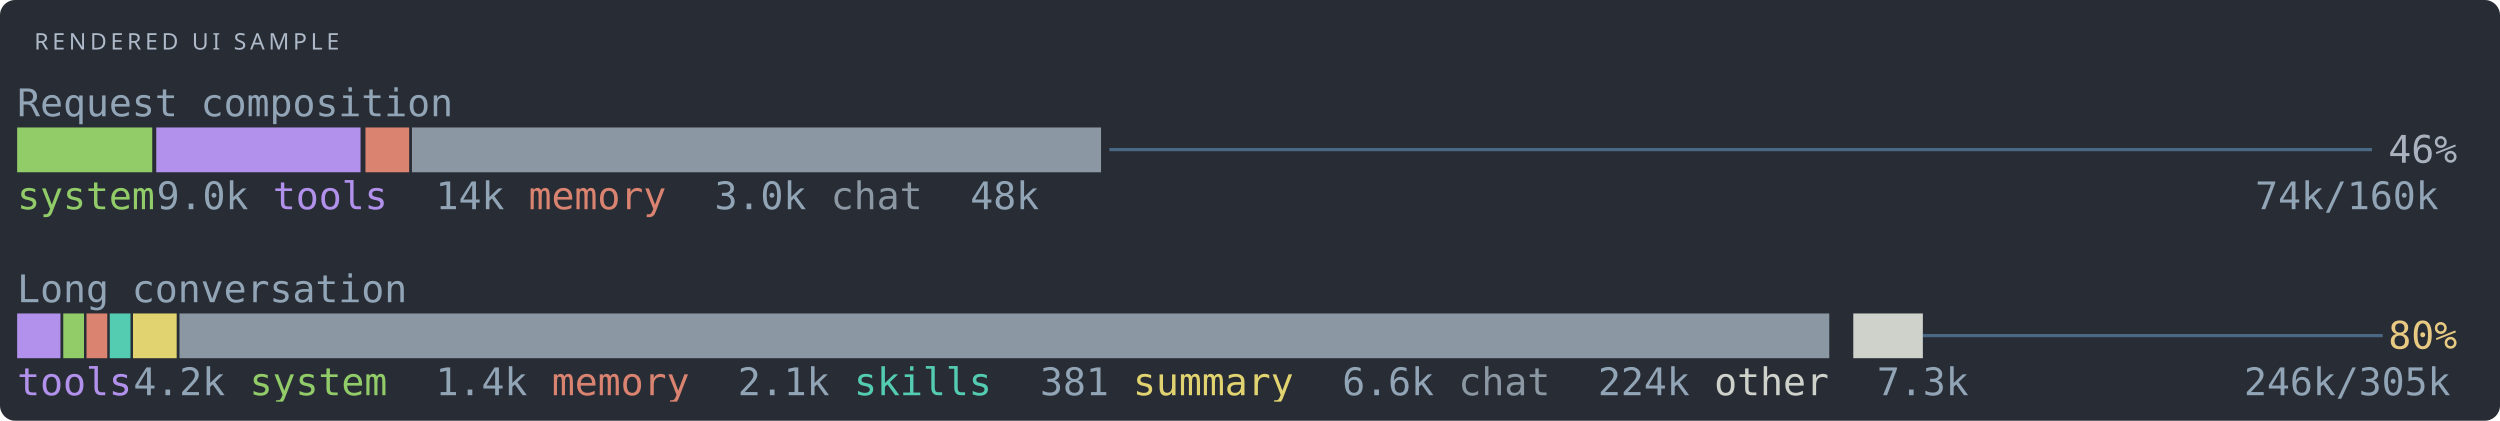
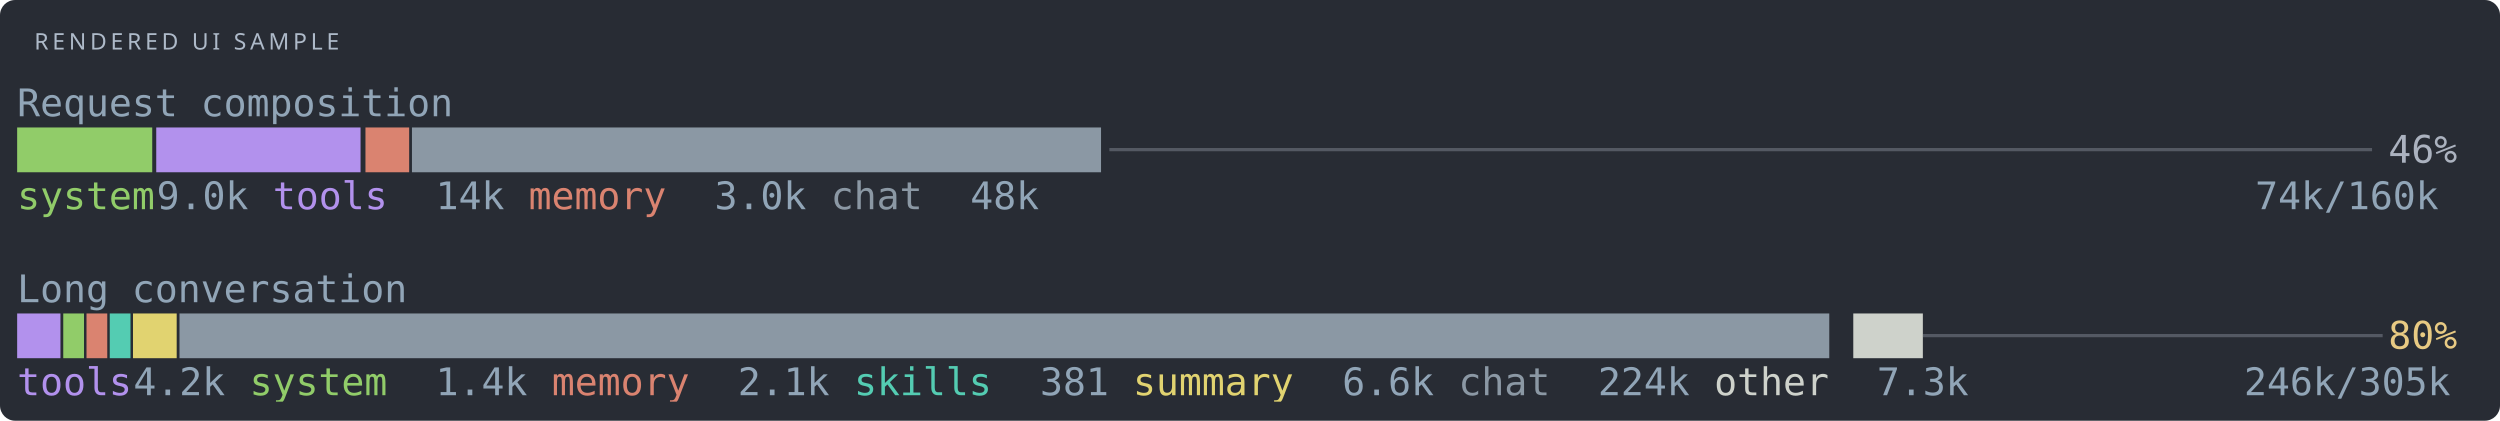
<svg xmlns="http://www.w3.org/2000/svg" viewBox="0 0 1312 220.8">
  <style>
.plugins-context-bar-matrix {font-family:monospace;font-size:20px;line-height:24.4px}
.plugins-context-bar-r1 { fill: #91a5b7 }
.plugins-context-bar-r2 { fill: #abb2bf }
.plugins-context-bar-r3 { fill: #91cc69 }
.plugins-context-bar-r4 { fill: #b291ed }
.plugins-context-bar-r5 { fill: #da8370 }
.plugins-context-bar-r6 { fill: #8b98a4 }
- .plugins-context-bar-r7 { fill: #4a6884 }
+ .plugins-context-bar-r7 { fill: #545963 }
.plugins-context-bar-r8 { fill: #54ccb2 }
.plugins-context-bar-r9 { fill: #e1d370 }
.plugins-context-bar-r10 { fill: #ced2cb }
.plugins-context-bar-r11 { fill: #e8ca83 }
</style>
  <defs>
    <clipPath id="plugins-context-bar-clip-terminal">
      <rect width="1292.2" height="169.8" />
    </clipPath>
    <clipPath id="plugins-context-bar-line-0">
      <rect x="0" y="1.5" width="1293.2" height="24.65" />
    </clipPath>
    <clipPath id="plugins-context-bar-line-1">
      <rect x="0" y="25.9" width="1293.2" height="24.65" />
    </clipPath>
    <clipPath id="plugins-context-bar-line-2">
      <rect x="0" y="50.3" width="1293.2" height="24.65" />
    </clipPath>
    <clipPath id="plugins-context-bar-line-3">
      <rect x="0" y="74.7" width="1293.2" height="24.65" />
    </clipPath>
    <clipPath id="plugins-context-bar-line-4">
      <rect x="0" y="99.1" width="1293.2" height="24.65" />
    </clipPath>
    <clipPath id="plugins-context-bar-line-5">
      <rect x="0" y="123.5" width="1293.2" height="24.65" />
    </clipPath>
  </defs>
  <rect width="1312" height="220.8" rx="8" fill="#282c34" />
  <text x="18" y="26" fill="#aebac9" font-family="sans-serif" font-size="12" letter-spacing="2">RENDERED UI SAMPLE</text>
  <g transform="translate(9, 41)" clip-path="url(#plugins-context-bar-clip-terminal)">
    <g class="plugins-context-bar-matrix">
      <text class="plugins-context-bar-r1" x="0" y="20" textLength="231.8" clip-path="url(#plugins-context-bar-line-0)">Request composition</text>
      <text class="plugins-context-bar-r2" x="1293.2" y="20" textLength="12.2" clip-path="url(#plugins-context-bar-line-0)">
</text>
      <text class="plugins-context-bar-r3" x="0" y="44.4" textLength="73.2" clip-path="url(#plugins-context-bar-line-1)">█████▉</text>
      <text class="plugins-context-bar-r4" x="73.2" y="44.4" textLength="109.8" clip-path="url(#plugins-context-bar-line-1)">████████▉</text>
      <text class="plugins-context-bar-r5" x="183" y="44.4" textLength="24.4" clip-path="url(#plugins-context-bar-line-1)">█▉</text>
      <text class="plugins-context-bar-r6" x="207.4" y="44.4" textLength="366" clip-path="url(#plugins-context-bar-line-1)">██████████████████████████████</text>
      <text class="plugins-context-bar-r7" x="573.4" y="44.4" textLength="671" clip-path="url(#plugins-context-bar-line-1)">───────────────────────────────────────────────────────</text>
      <text class="plugins-context-bar-r2" x="1244.4" y="44.4" textLength="48.8" clip-path="url(#plugins-context-bar-line-1)"> 46%</text>
      <text class="plugins-context-bar-r2" x="1293.2" y="44.4" textLength="12.2" clip-path="url(#plugins-context-bar-line-1)">
</text>
      <text class="plugins-context-bar-r3" x="0" y="68.8" textLength="73.2" clip-path="url(#plugins-context-bar-line-2)">system</text>
      <text class="plugins-context-bar-r1" x="73.2" y="68.8" textLength="61" clip-path="url(#plugins-context-bar-line-2)"> 9.0k</text>
      <text class="plugins-context-bar-r4" x="134.2" y="68.8" textLength="85.4" clip-path="url(#plugins-context-bar-line-2)">  tools</text>
      <text class="plugins-context-bar-r1" x="219.6" y="68.8" textLength="48.8" clip-path="url(#plugins-context-bar-line-2)"> 14k</text>
      <text class="plugins-context-bar-r5" x="268.4" y="68.8" textLength="97.6" clip-path="url(#plugins-context-bar-line-2)">  memory</text>
      <text class="plugins-context-bar-r1" x="366" y="68.8" textLength="61" clip-path="url(#plugins-context-bar-line-2)"> 3.0k</text>
      <text class="plugins-context-bar-r6" x="427" y="68.8" textLength="73.2" clip-path="url(#plugins-context-bar-line-2)">  chat</text>
      <text class="plugins-context-bar-r1" x="500.2" y="68.8" textLength="793" clip-path="url(#plugins-context-bar-line-2)"> 48k                                                     74k/160k</text>
      <text class="plugins-context-bar-r2" x="1293.2" y="68.8" textLength="12.2" clip-path="url(#plugins-context-bar-line-2)">
</text>
      <text class="plugins-context-bar-r2" x="1293.2" y="93.2" textLength="12.2" clip-path="url(#plugins-context-bar-line-3)">
</text>
      <text class="plugins-context-bar-r1" x="0" y="117.6" textLength="207.4" clip-path="url(#plugins-context-bar-line-4)">Long conversation</text>
      <text class="plugins-context-bar-r2" x="1293.2" y="117.6" textLength="12.2" clip-path="url(#plugins-context-bar-line-4)">
</text>
      <text class="plugins-context-bar-r4" x="0" y="142" textLength="24.4" clip-path="url(#plugins-context-bar-line-5)">█▉</text>
      <text class="plugins-context-bar-r3" x="24.4" y="142" textLength="12.2" clip-path="url(#plugins-context-bar-line-5)">▉</text>
      <text class="plugins-context-bar-r5" x="36.6" y="142" textLength="12.2" clip-path="url(#plugins-context-bar-line-5)">▉</text>
      <text class="plugins-context-bar-r8" x="48.8" y="142" textLength="12.2" clip-path="url(#plugins-context-bar-line-5)">▉</text>
      <text class="plugins-context-bar-r9" x="61" y="142" textLength="24.4" clip-path="url(#plugins-context-bar-line-5)">█▉</text>
      <text class="plugins-context-bar-r6" x="85.4" y="142" textLength="878.4" clip-path="url(#plugins-context-bar-line-5)">███████████████████████████████████████████████████████████████████████▉</text>
      <text class="plugins-context-bar-r10" x="963.8" y="142" textLength="36.6" clip-path="url(#plugins-context-bar-line-5)">███</text>
      <text class="plugins-context-bar-r7" x="1000.4" y="142" textLength="244" clip-path="url(#plugins-context-bar-line-5)">────────────────────</text>
      <text class="plugins-context-bar-r11" x="1244.4" y="142" textLength="48.8" clip-path="url(#plugins-context-bar-line-5)"> 80%</text>
      <text class="plugins-context-bar-r2" x="1293.2" y="142" textLength="12.2" clip-path="url(#plugins-context-bar-line-5)">
</text>
      <text class="plugins-context-bar-r4" x="0" y="166.4" textLength="61" clip-path="url(#plugins-context-bar-line-6)">tools</text>
      <text class="plugins-context-bar-r1" x="61" y="166.4" textLength="61" clip-path="url(#plugins-context-bar-line-6)"> 4.2k</text>
      <text class="plugins-context-bar-r3" x="122" y="166.4" textLength="97.6" clip-path="url(#plugins-context-bar-line-6)">  system</text>
      <text class="plugins-context-bar-r1" x="219.6" y="166.4" textLength="61" clip-path="url(#plugins-context-bar-line-6)"> 1.4k</text>
      <text class="plugins-context-bar-r5" x="280.6" y="166.4" textLength="97.6" clip-path="url(#plugins-context-bar-line-6)">  memory</text>
      <text class="plugins-context-bar-r1" x="378.2" y="166.4" textLength="61" clip-path="url(#plugins-context-bar-line-6)"> 2.1k</text>
      <text class="plugins-context-bar-r8" x="439.2" y="166.4" textLength="97.6" clip-path="url(#plugins-context-bar-line-6)">  skills</text>
      <text class="plugins-context-bar-r1" x="536.8" y="166.4" textLength="48.8" clip-path="url(#plugins-context-bar-line-6)"> 381</text>
      <text class="plugins-context-bar-r9" x="585.6" y="166.4" textLength="109.8" clip-path="url(#plugins-context-bar-line-6)">  summary</text>
      <text class="plugins-context-bar-r1" x="695.4" y="166.4" textLength="61" clip-path="url(#plugins-context-bar-line-6)"> 6.6k</text>
      <text class="plugins-context-bar-r6" x="756.4" y="166.4" textLength="73.2" clip-path="url(#plugins-context-bar-line-6)">  chat</text>
      <text class="plugins-context-bar-r1" x="829.6" y="166.4" textLength="61" clip-path="url(#plugins-context-bar-line-6)"> 224k</text>
      <text class="plugins-context-bar-r10" x="890.6" y="166.4" textLength="85.4" clip-path="url(#plugins-context-bar-line-6)">  other</text>
      <text class="plugins-context-bar-r1" x="976" y="166.4" textLength="317.2" clip-path="url(#plugins-context-bar-line-6)"> 7.3k            246k/305k</text>
      <text class="plugins-context-bar-r2" x="1293.2" y="166.4" textLength="12.2" clip-path="url(#plugins-context-bar-line-6)">
</text>
    </g>
  </g>
</svg>
